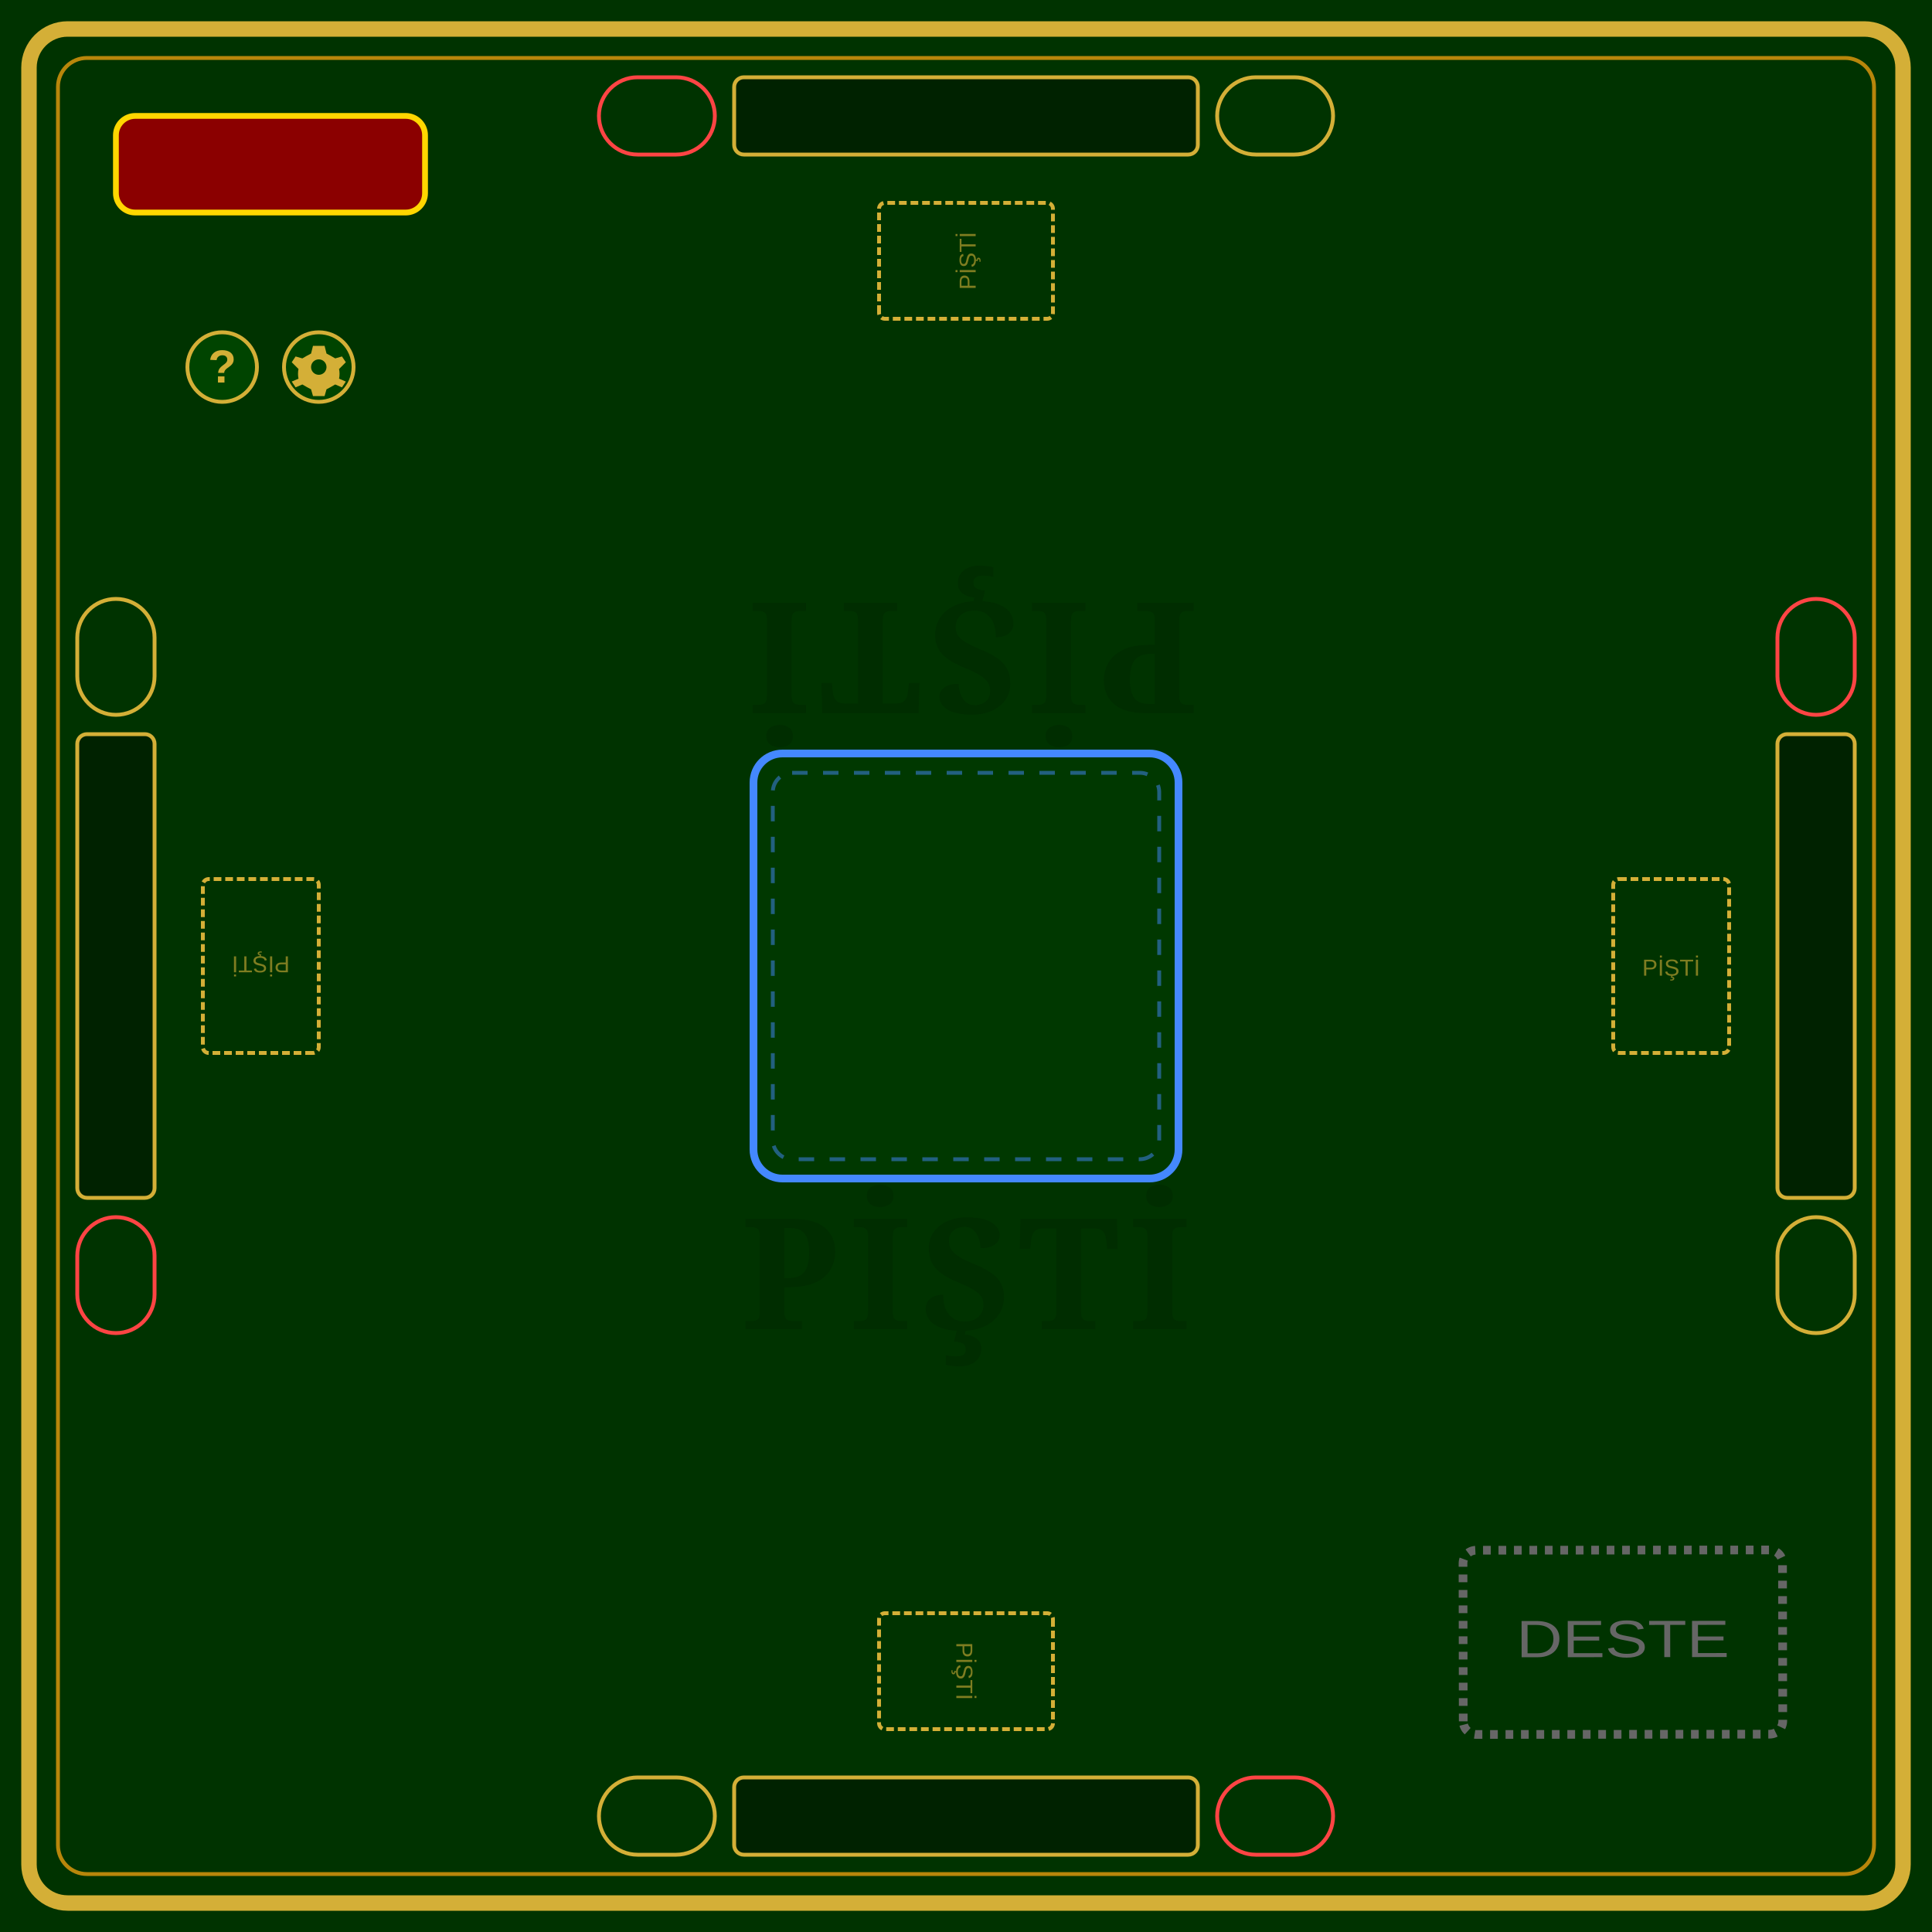
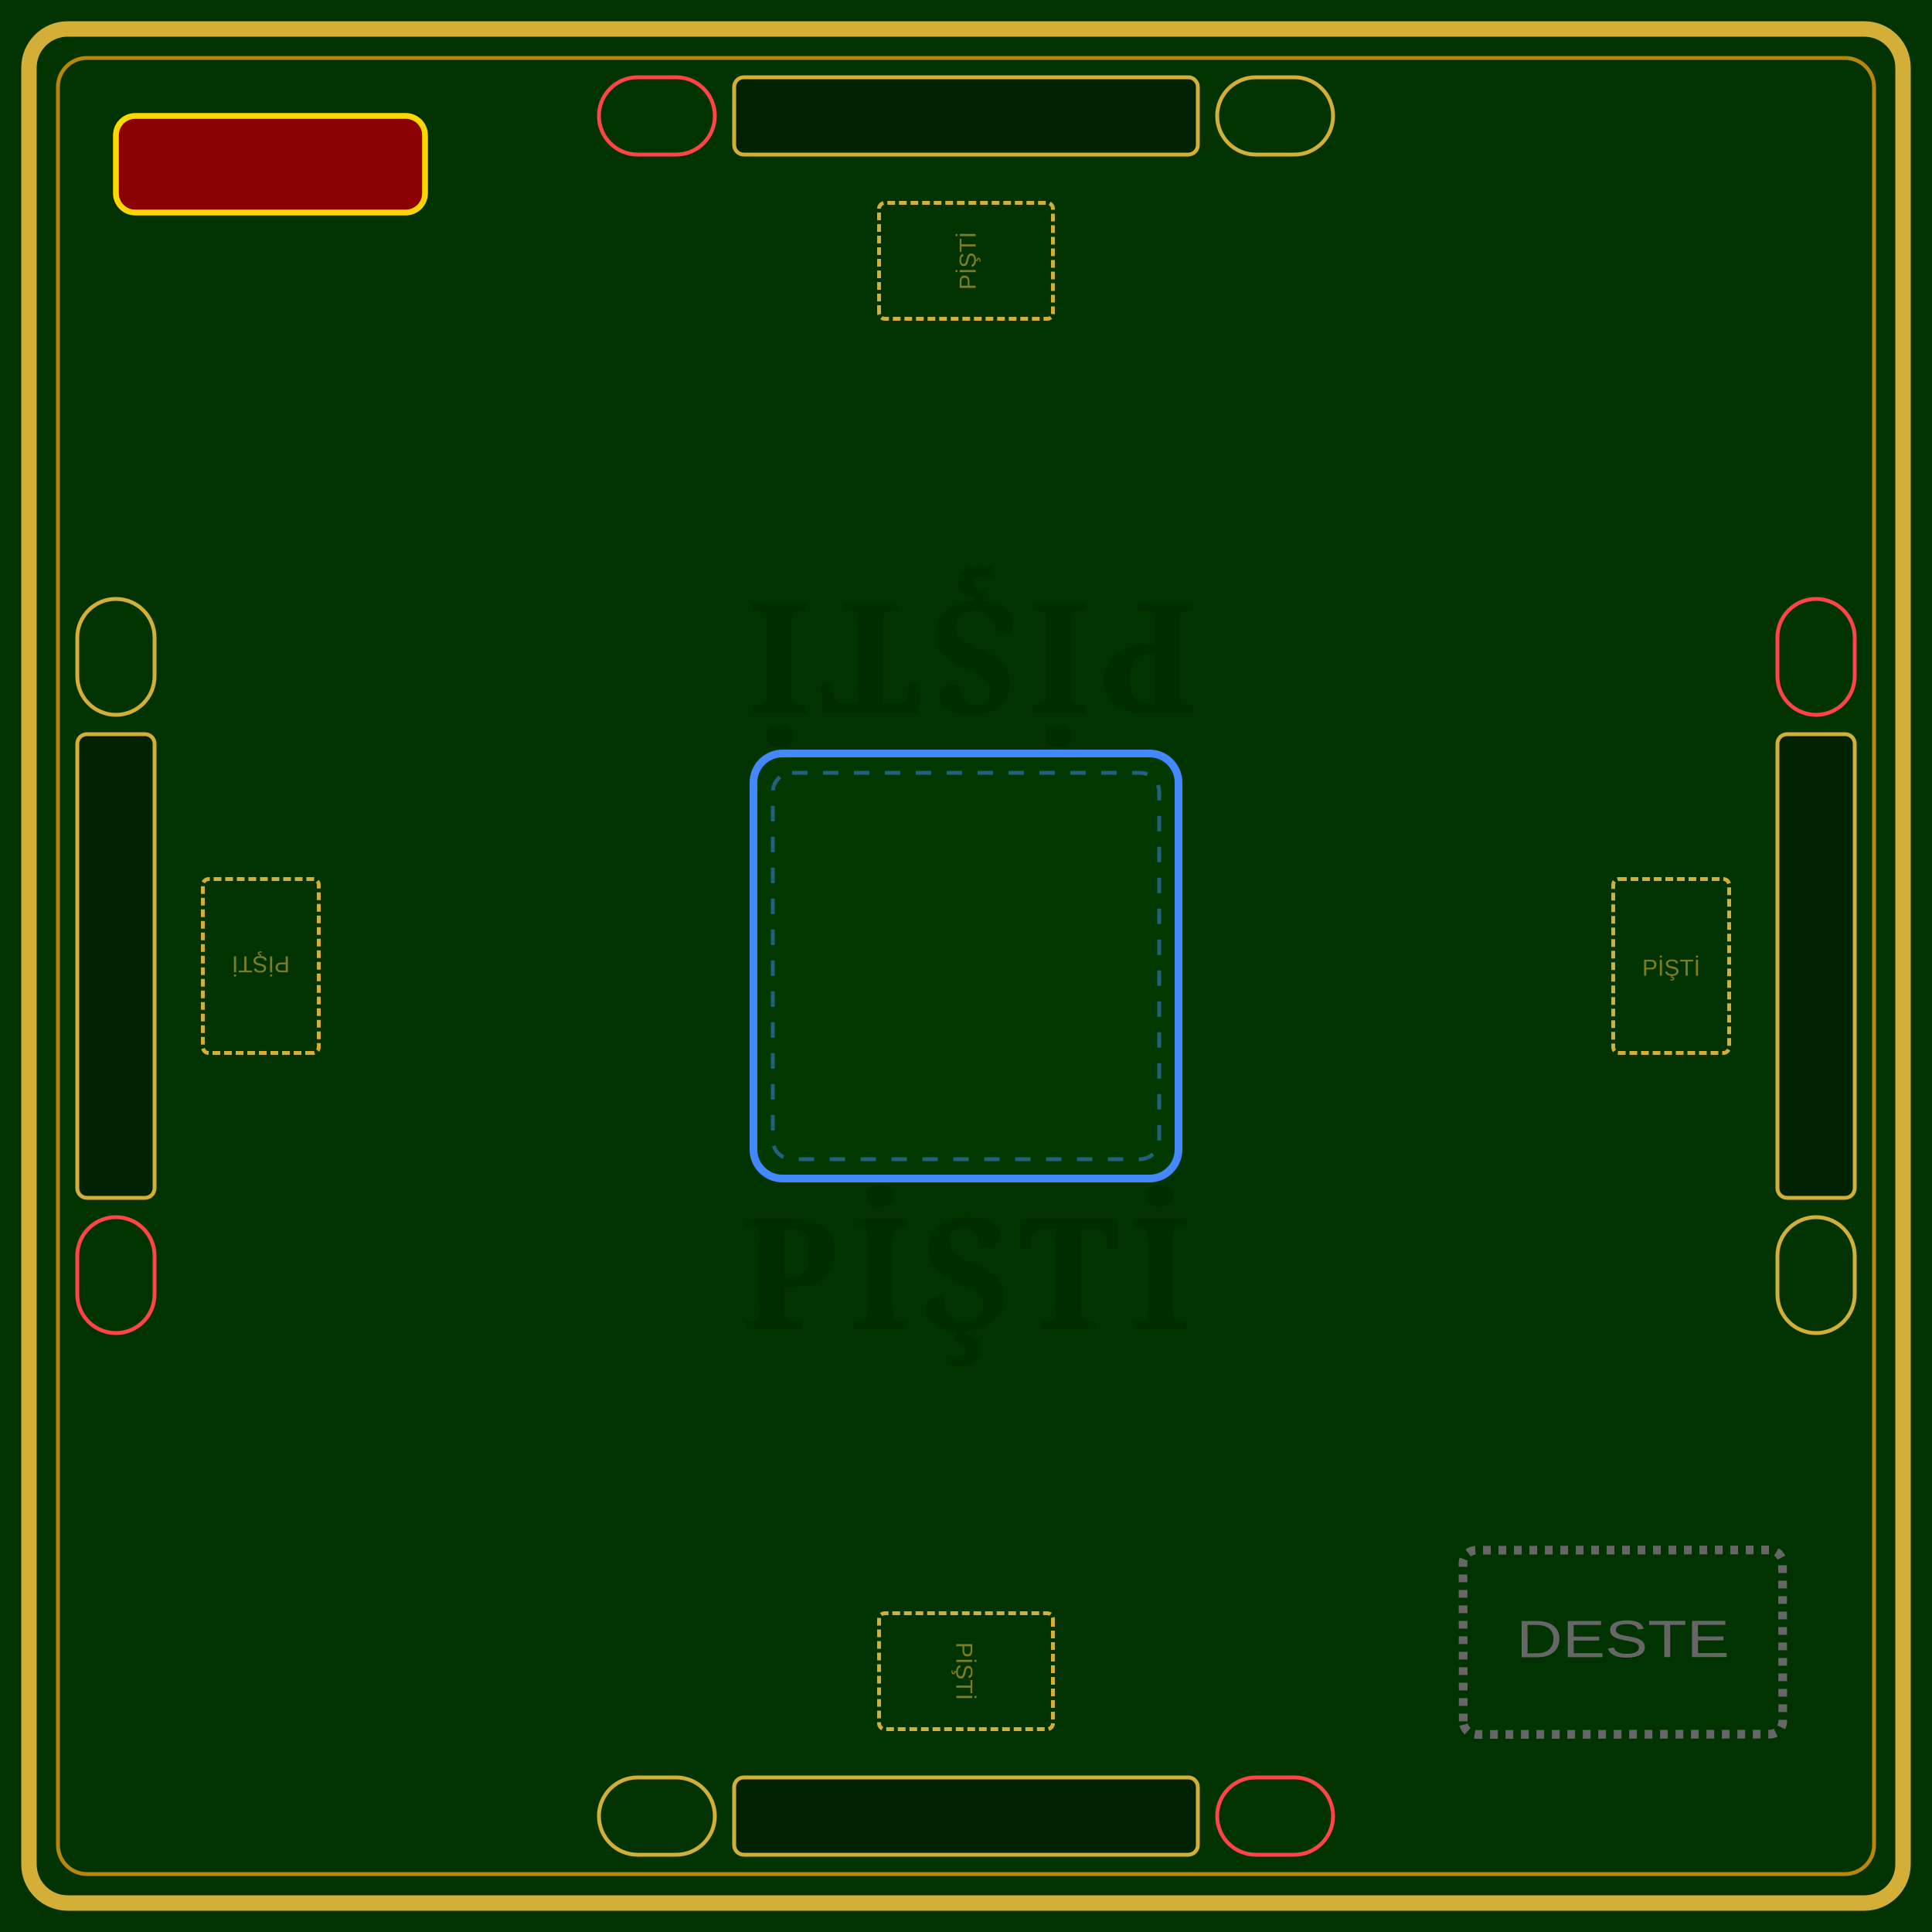
<svg xmlns="http://www.w3.org/2000/svg" width="1000" height="1000" viewBox="0 0 1000 1000" version="1.1" id="svg33">
  <defs id="defs33" />
  <rect x="0" y="0" width="1000" height="1000" fill="#003300" id="rect1" />
  <rect x="15" y="15" width="970" height="970" rx="20" fill="none" stroke="#D4AF37" stroke-width="8" id="rect2" />
  <rect x="30" y="30" width="940" height="940" rx="15" fill="none" stroke="#B8860B" stroke-width="2" id="rect3" />
  <rect x="390" y="390" width="220" height="220" rx="15" fill="#004400" stroke="#4488FF" stroke-width="4" fill-opacity="0.3" id="rect4" />
  <rect x="400" y="400" width="200" height="200" rx="10" fill="none" stroke="#4488FF" stroke-width="2" stroke-dasharray="8,8" opacity="0.5" id="rect5" />
  <rect x="-898.513" y="756.067" width="95.353" height="165.382" rx="6.811" fill="none" stroke="#666666" stroke-width="4.503" stroke-dasharray="4, 4" id="rect6" transform="matrix(-0.001463,-0.9999989,0.9999995,-9.9250929e-4,0,0)" />
  <text x="761.219" y="937.503" font-family="Arial" font-size="30.019px" fill="#666666" text-anchor="middle" dominant-baseline="middle" transform="matrix(1.10186,-0.00109361,0.00132774,0.907555,0,0)" id="text6" style="stroke-width:1.501">DESTE</text>
  <g transform="translate(60, 60)" id="g14">
    <rect x="0" y="0" width="160" height="50" rx="10" fill="#8B0000" stroke="#FFD700" stroke-width="3" id="rect7" />
-     <g transform="translate(0, 70)" id="g10">
-       </g>
-     <g transform="translate(35, 110)" id="g11">
-       <circle cx="20" cy="20" r="18" fill="#004400" stroke="#D4AF37" stroke-width="2" id="circle10" />
-       <text x="20" y="28" font-family="Arial" font-weight="bold" font-size="24" fill="#D4AF37" text-anchor="middle" id="text11">?</text>
-     </g>
-     <g transform="translate(85, 110)" id="g13">
-       <circle cx="20" cy="20" r="18" fill="#004400" stroke="#D4AF37" stroke-width="2" id="circle11" />
-       <g transform="translate(20, 20)" id="g12">
-         <path d="M-3 -11 L3 -11 L4 -7 Q6 -6 8.5 -4.5 L12 -5.5 L14 -2.5 L10.5 1 Q11 3.5 10.5 6 L14 7.5 L12 10.5 L8.5 9 Q6 10.5 4 11.5 L3 15 L-3 15 L-4 11.5 Q-6 10.5 -8.5 9 L-12 10.5 L-14 7.5 L-10.5 6 Q-11 3.5 -10.5 1 L-14 -2.5 L-12 -5.5 L-8.5 -4.5 Q-6 -6 -4 -7 Z M0 -4 A4 4 0 0 0 0 4 A4 4 0 0 0 0 -4 Z" fill="#D4AF37" id="path11" />
-       </g>
-     </g>
  </g>
  <g transform="translate(800, 60)" id="g16">
   </g>
  <g transform="translate(500, 920)" id="g20">
    <rect x="-120" y="0" width="240" height="40" rx="5" fill="#002200" stroke="#D4AF37" stroke-width="2" id="rect16" />
    <rect x="-190" y="0" width="60" height="40" rx="20" fill="none" stroke="#D4AF37" stroke-width="2" id="rect17" />
    <rect x="130" y="0" width="60" height="40" rx="20" fill="none" stroke="#FF4444" stroke-width="2" id="rect18" />
    <g transform="translate(0, -55) rotate(90)" id="g19">
      <rect x="-30" y="-45" width="60" height="90" rx="3" fill="none" stroke="#D4AF37" stroke-width="2" stroke-dasharray="4,2" id="rect19" />
      <text x="0" y="5" font-family="Arial" font-size="12" fill="#D4AF37" opacity="0.6" text-anchor="middle" id="text19">PİŞTİ</text>
    </g>
  </g>
  <g transform="translate(500, 80) rotate(180)" id="g24">
    <rect x="-120" y="0" width="240" height="40" rx="5" fill="#002200" stroke="#D4AF37" stroke-width="2" id="rect20" />
    <rect x="-190" y="0" width="60" height="40" rx="20" fill="none" stroke="#D4AF37" stroke-width="2" id="rect21" />
    <rect x="130" y="0" width="60" height="40" rx="20" fill="none" stroke="#FF4444" stroke-width="2" id="rect22" />
    <g transform="translate(0, -55) rotate(90)" id="g23">
      <rect x="-30" y="-45" width="60" height="90" rx="3" fill="none" stroke="#D4AF37" stroke-width="2" stroke-dasharray="4,2" id="rect23" />
      <text x="0" y="5" font-family="Arial" font-size="12" fill="#D4AF37" opacity="0.6" text-anchor="middle" id="text23">PİŞTİ</text>
    </g>
  </g>
  <g transform="translate(80, 500) rotate(90)" id="g28">
    <rect x="-120" y="0" width="240" height="40" rx="5" fill="#002200" stroke="#D4AF37" stroke-width="2" id="rect24" />
    <rect x="-190" y="0" width="60" height="40" rx="20" fill="none" stroke="#D4AF37" stroke-width="2" id="rect25" />
    <rect x="130" y="0" width="60" height="40" rx="20" fill="none" stroke="#FF4444" stroke-width="2" id="rect26" />
    <g transform="translate(0, -55) rotate(90)" id="g27">
      <rect x="-30" y="-45" width="60" height="90" rx="3" fill="none" stroke="#D4AF37" stroke-width="2" stroke-dasharray="4,2" id="rect27" />
      <text x="0" y="5" font-family="Arial" font-size="12" fill="#D4AF37" opacity="0.6" text-anchor="middle" id="text27">PİŞTİ</text>
    </g>
  </g>
  <g transform="translate(920, 500) rotate(-90)" id="g32">
    <rect x="-120" y="0" width="240" height="40" rx="5" fill="#002200" stroke="#D4AF37" stroke-width="2" id="rect28" />
    <rect x="-190" y="0" width="60" height="40" rx="20" fill="none" stroke="#D4AF37" stroke-width="2" id="rect29" />
    <rect x="130" y="0" width="60" height="40" rx="20" fill="none" stroke="#FF4444" stroke-width="2" id="rect30" />
    <g transform="translate(0, -55) rotate(90)" id="g31">
      <rect x="-30" y="-45" width="60" height="90" rx="3" fill="none" stroke="#D4AF37" stroke-width="2" stroke-dasharray="4,2" id="rect31" />
      <text x="0" y="5" font-family="Arial" font-size="12" fill="#D4AF37" opacity="0.6" text-anchor="middle" id="text31">PİŞTİ</text>
    </g>
  </g>
  <text x="500" y="688.037" font-family="Georgia, serif" font-weight="bold" font-size="80px" fill="#002200" stroke="none" text-anchor="middle" letter-spacing="5" opacity="0.4" id="text32">PİŞTİ</text>
  <text x="-503.681" y="-311.963" font-family="Georgia, serif" font-weight="bold" font-size="80px" fill="#002200" stroke="none" text-anchor="middle" letter-spacing="5" opacity="0.4" transform="scale(-1)" id="text33">PİŞTİ</text>
</svg>
